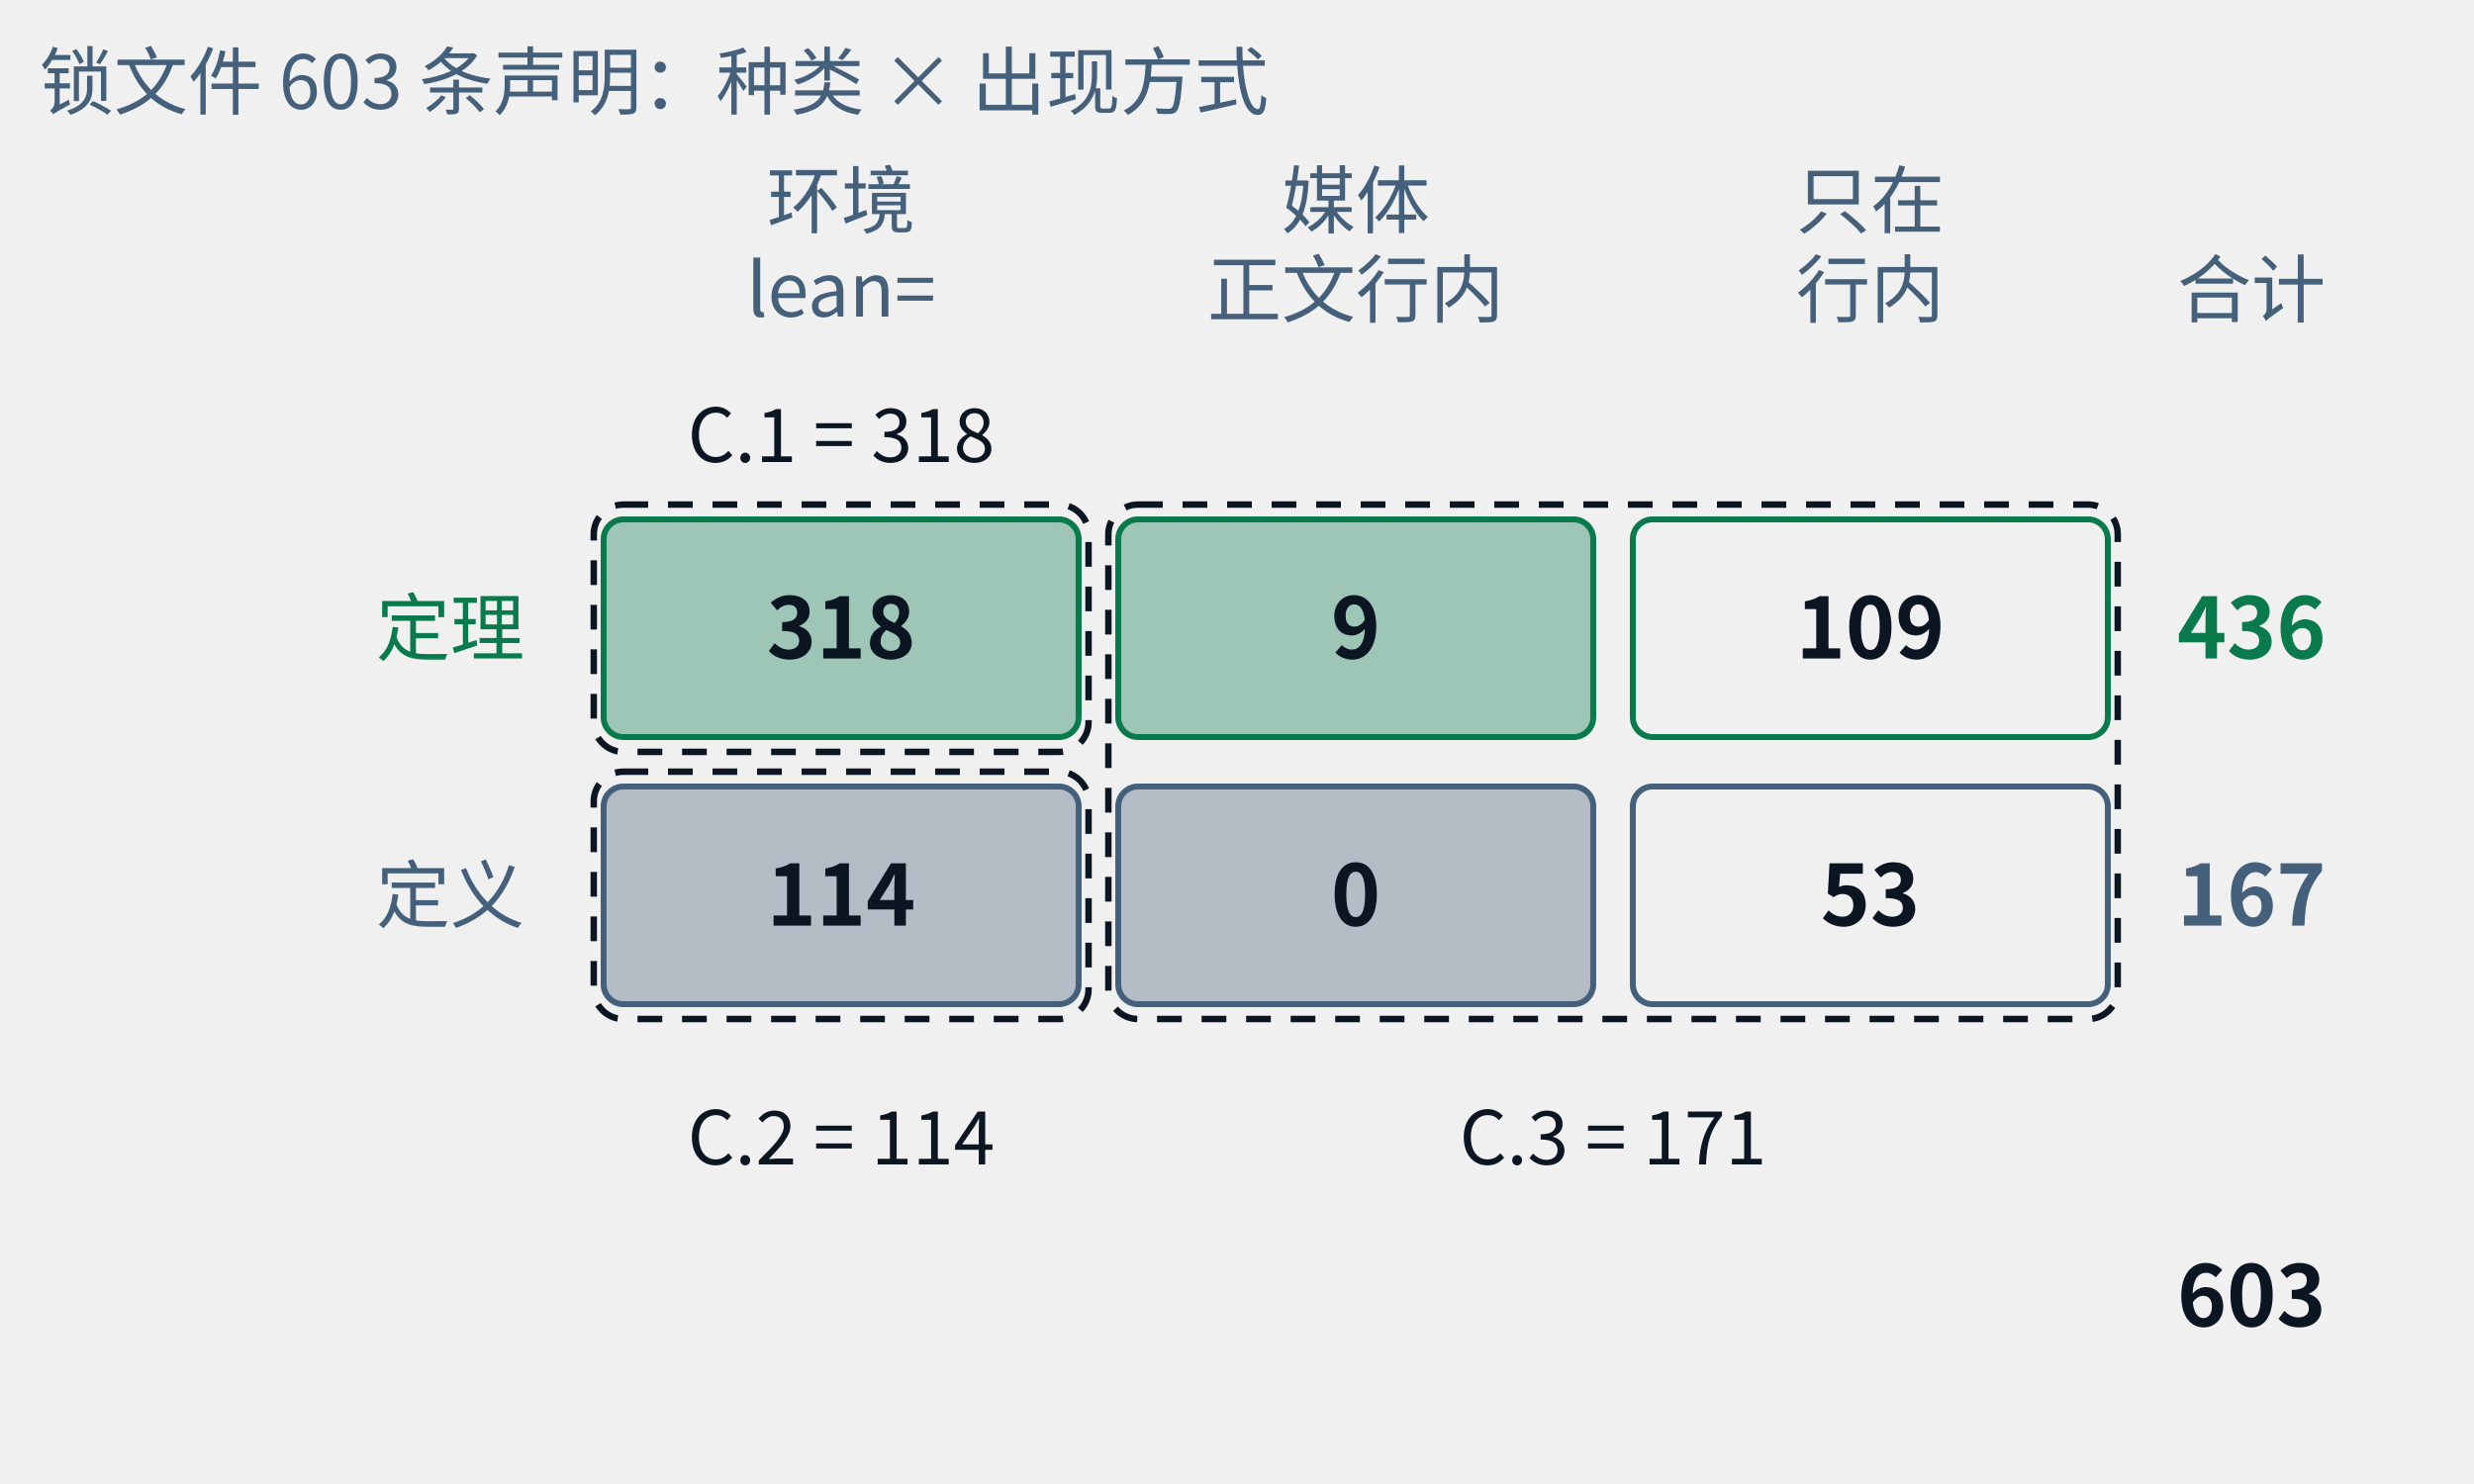
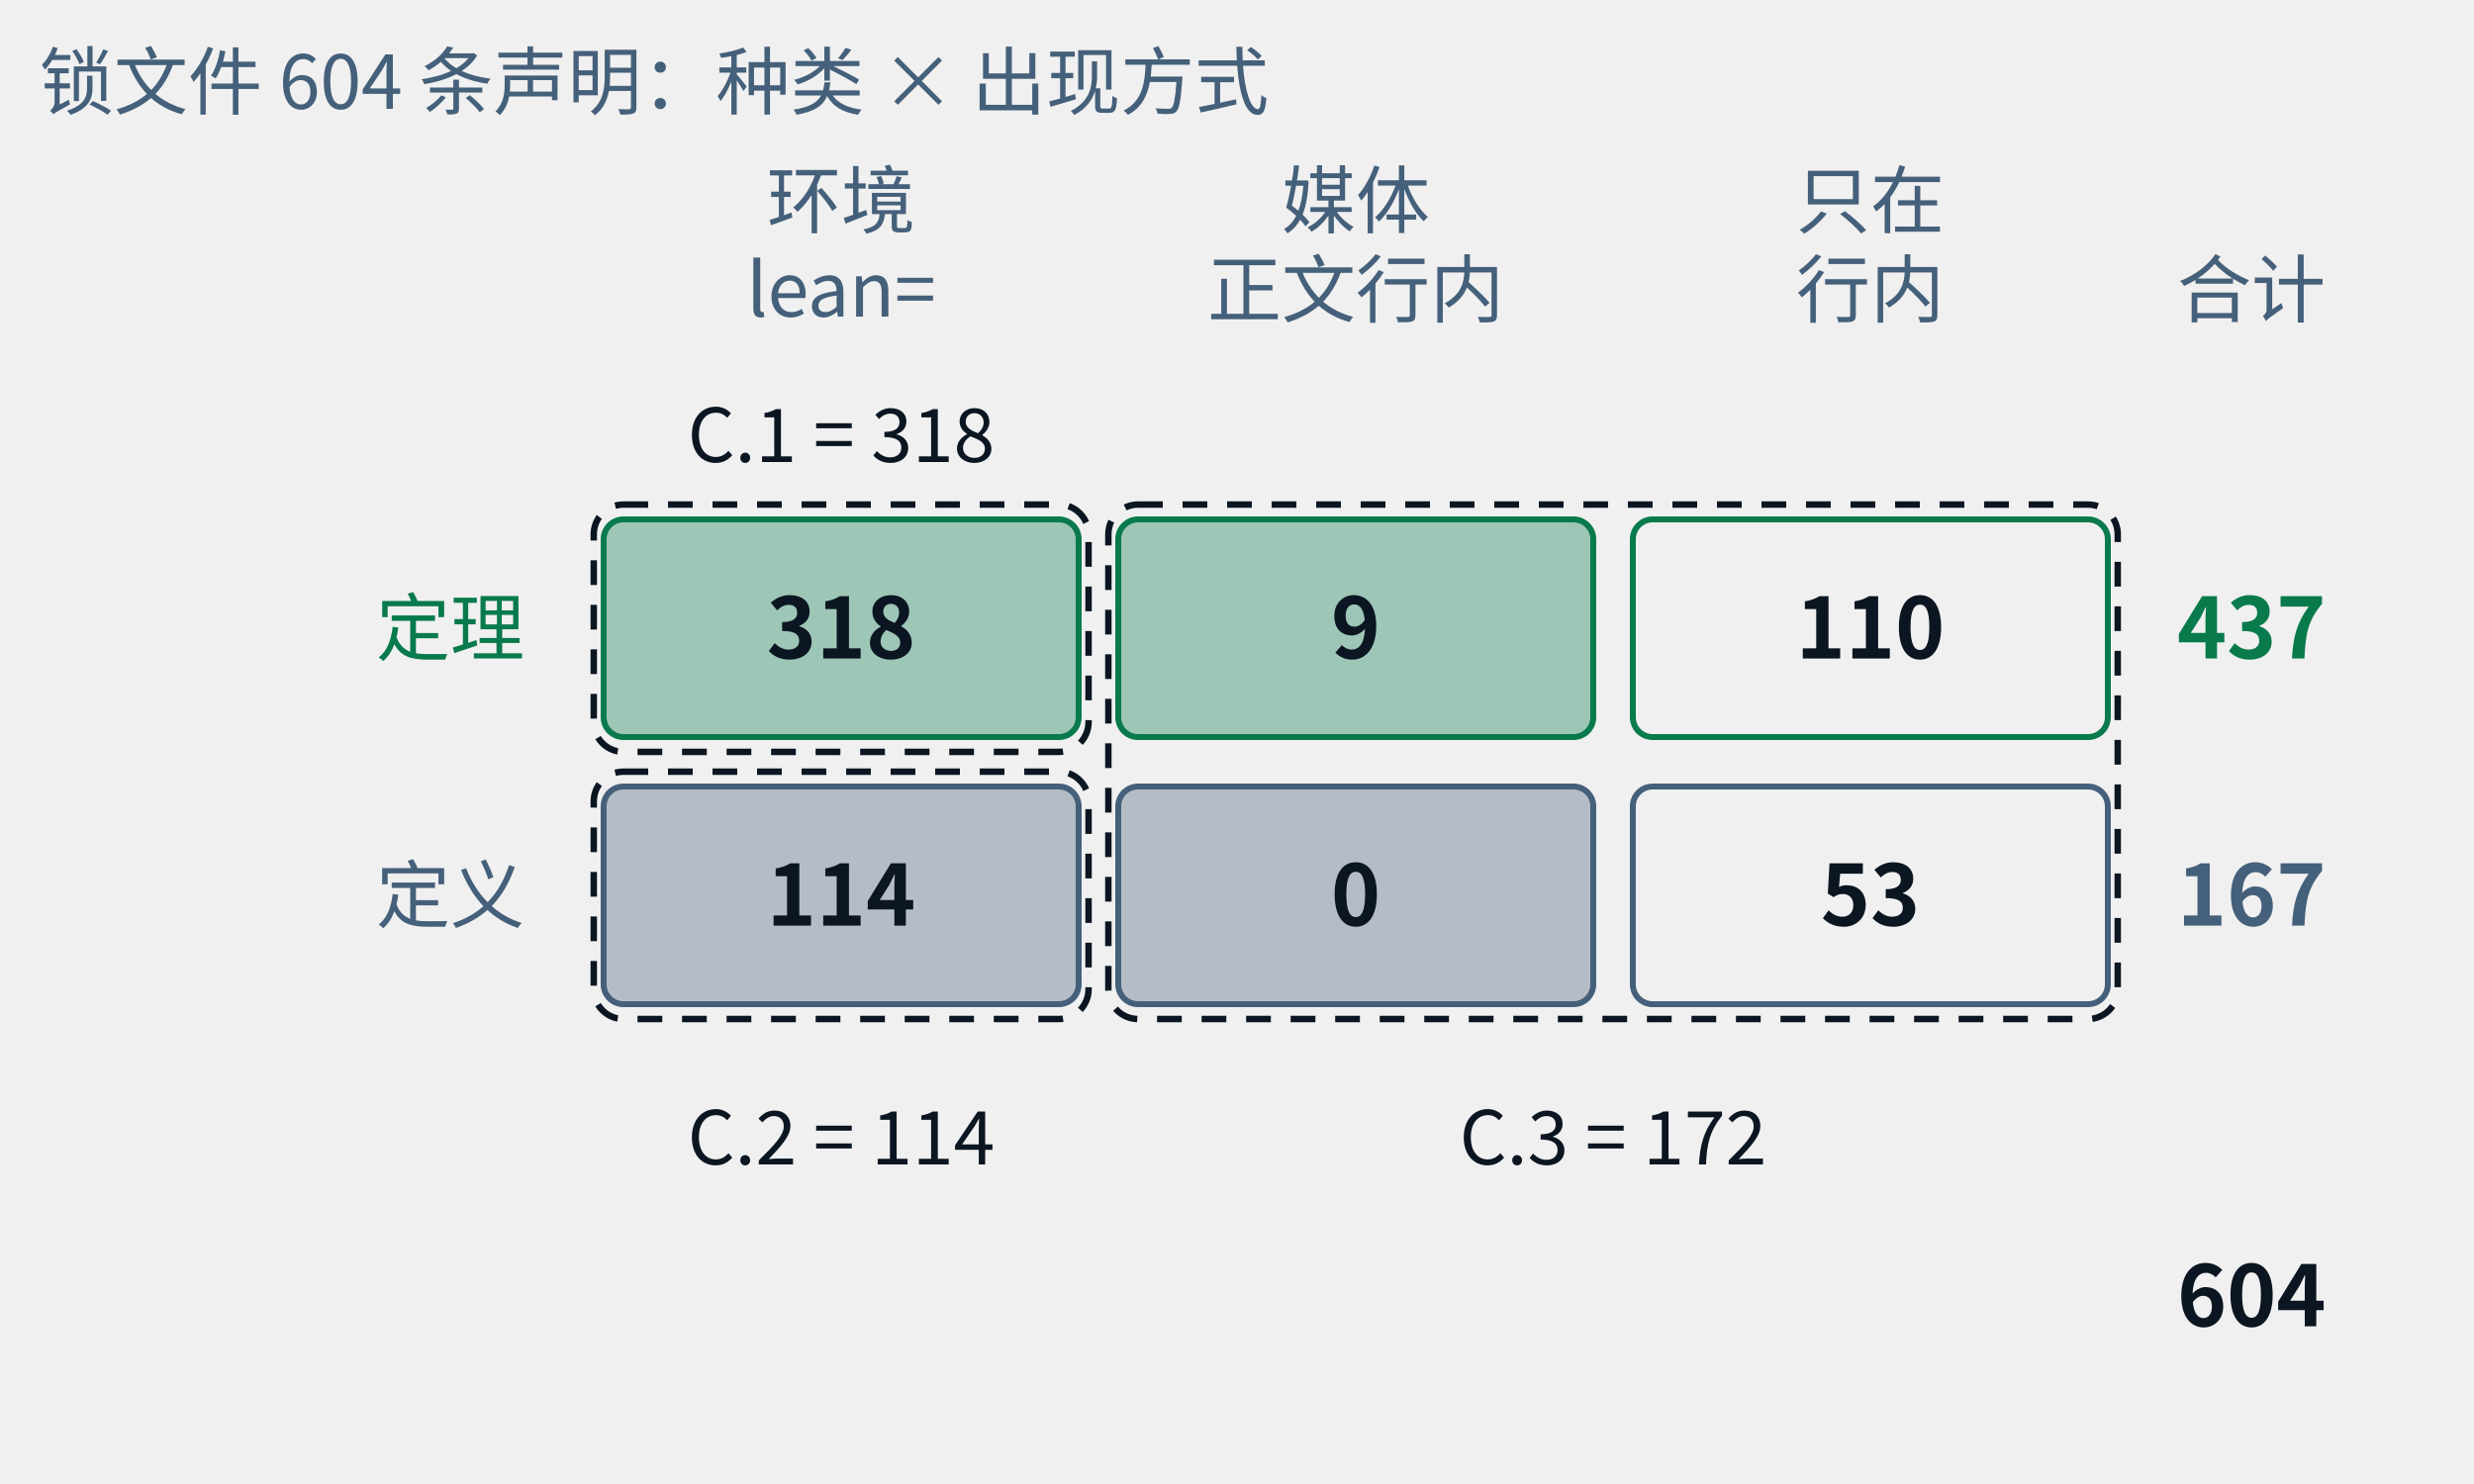
- <svg xmlns="http://www.w3.org/2000/svg" class="tr-fig" data-tr-fig="appc-ledger" data-lang="zh" viewBox="0 0 500 300" width="500" height="300" font-family="'Noto Sans SC', 'Noto Sans CJK SC', 'Source Sans 3', 'PingFang SC', 'Microsoft YaHei', system-ui, sans-serif" role="img" aria-label="一张两行三列的账：行是定理与定义，列是“任意 ::: 环境头以 lean= 引用（包括 example 环境）”“由媒体引用、正文只以行内链接提到”“只在行内链接里出现”。定理一行是 318、9、109，合计 436；定义一行是 114、0、53，合计 167；总计 603。三个虚线框标出附录 C 的三张索引：C.1 = 318，C.2 = 114，C.3 = 9 + 109 + 0 + 53 = 171。">
+ <svg xmlns="http://www.w3.org/2000/svg" class="tr-fig" data-tr-fig="appc-ledger" data-lang="zh" viewBox="0 0 500 300" width="500" height="300" font-family="'Noto Sans SC', 'Noto Sans CJK SC', 'Source Sans 3', 'PingFang SC', 'Microsoft YaHei', system-ui, sans-serif" role="img" aria-label="一张两行三列的账：行是定理与定义，列是“任意 ::: 环境头以 lean= 引用（包括 example 环境）”“由媒体引用、正文只以行内链接提到”“只在行内链接里出现”。定理一行是 318、9、110，合计 437；定义一行是 114、0、53，合计 167；总计 604。三个虚线框标出附录 C 的三张索引：C.1 = 318，C.2 = 114，C.3 = 9 + 110 + 0 + 53 = 172。">
  <style>.ts-ink{stroke:#0b1622}.tf-ink{fill:#0b1622}.ts-dim{stroke:#45607a}.tf-dim{fill:#45607a}.ts-faint{stroke:#9db3c4}.tf-faint{fill:#9db3c4}.ts-edge{stroke:#b9d0dd}.tf-edge{fill:#b9d0dd}.ts-hot{stroke:#5f9bb5}.tf-hot{fill:#5f9bb5}.ts-bg{stroke:#ffffff}.tf-bg{fill:#ffffff}.ts-panel{stroke:#eef5f9}.tf-panel{fill:#eef5f9}.ts-sheet{stroke:#f7fbfd}.tf-sheet{fill:#f7fbfd}.ts-cyan{stroke:#007c8a}.tf-cyan{fill:#007c8a}.ts-magenta{stroke:#b0128f}.tf-magenta{fill:#b0128f}.ts-amber{stroke:#946200}.tf-amber{fill:#946200}.ts-violet{stroke:#5a45c8}.tf-violet{fill:#5a45c8}.ts-ok{stroke:#087a4c}.tf-ok{fill:#087a4c}.ts-warn{stroke:#c21f3a}.tf-warn{fill:#c21f3a}.ts-blue{stroke:#1d5fd0}.tf-blue{fill:#1d5fd0}.ts-orange{stroke:#b85410}.tf-orange{fill:#b85410}.ts-sigma{stroke:#28405a}.tf-sigma{fill:#28405a}@media (prefers-color-scheme:dark){.ts-ink{stroke:#d4efff}.tf-ink{fill:#d4efff}.ts-dim{stroke:#6f8ea5}.tf-dim{fill:#6f8ea5}.ts-faint{stroke:#34506a}.tf-faint{fill:#34506a}.ts-edge{stroke:#143049}.tf-edge{fill:#143049}.ts-hot{stroke:#1f5d7c}.tf-hot{fill:#1f5d7c}.ts-bg{stroke:#03060c}.tf-bg{fill:#03060c}.ts-panel{stroke:#07101b}.tf-panel{fill:#07101b}.ts-sheet{stroke:#050c16}.tf-sheet{fill:#050c16}.ts-cyan{stroke:#19f0ff}.tf-cyan{fill:#19f0ff}.ts-magenta{stroke:#ff2fd0}.tf-magenta{fill:#ff2fd0}.ts-amber{stroke:#ffc83d}.tf-amber{fill:#ffc83d}.ts-violet{stroke:#9d8cff}.tf-violet{fill:#9d8cff}.ts-ok{stroke:#46ffb2}.tf-ok{fill:#46ffb2}.ts-warn{stroke:#ff5064}.tf-warn{fill:#ff5064}.ts-blue{stroke:#2a7bff}.tf-blue{fill:#2a7bff}.ts-orange{stroke:#ff8a3c}.tf-orange{fill:#ff8a3c}.ts-sigma{stroke:#cfe3ff}.tf-sigma{fill:#cfe3ff}}</style>
  <text class="tf-dim" x="170" y="46" font-size="15" text-anchor="middle">环境</text>
  <text class="tf-dim" x="170" y="64" font-size="15" text-anchor="middle">lean=</text>
  <text class="tf-dim" x="274" y="46" font-size="15" text-anchor="middle">媒体</text>
  <text class="tf-dim" x="274" y="64" font-size="15" text-anchor="middle">正文行内</text>
  <text class="tf-dim" x="378" y="46" font-size="15" text-anchor="middle">只在</text>
  <text class="tf-dim" x="378" y="64" font-size="15" text-anchor="middle">行内</text>
  <text class="tf-dim" x="440" y="64" font-size="15">合计</text>
  <text class="tf-ok" x="106" y="132.4" font-size="15" text-anchor="end">定理</text>
  <rect x="122" y="105" width="96" height="44" rx="4" class="ts-ok tf-ok" stroke-width="1.2" fill-opacity="0.35" />
  <text class="tf-ink" x="170" y="133.12" font-size="17" text-anchor="middle" font-weight="600">318</text>
  <rect x="226" y="105" width="96" height="44" rx="4" class="ts-ok tf-ok" stroke-width="1.2" fill-opacity="0.35" />
  <text class="tf-ink" x="274" y="133.12" font-size="17" text-anchor="middle" font-weight="600">9</text>
  <rect x="330" y="105" width="96" height="44" rx="4" class="ts-ok" stroke-width="1.2" fill="none" />
-   <text class="tf-ink" x="378" y="133.12" font-size="17" text-anchor="middle" font-weight="600">109</text>
-   <text class="tf-ok" x="440" y="133.12" font-size="17" font-weight="600">436</text>
+   <text class="tf-ink" x="378" y="133.12" font-size="17" text-anchor="middle" font-weight="600">110</text>
+   <text class="tf-ok" x="440" y="133.12" font-size="17" font-weight="600">437</text>
  <text class="tf-dim" x="106" y="186.4" font-size="15" text-anchor="end">定义</text>
  <rect x="122" y="159" width="96" height="44" rx="4" class="ts-dim tf-dim" stroke-width="1.2" fill-opacity="0.35" />
  <text class="tf-ink" x="170" y="187.12" font-size="17" text-anchor="middle" font-weight="600">114</text>
  <rect x="226" y="159" width="96" height="44" rx="4" class="ts-dim tf-dim" stroke-width="1.2" fill-opacity="0.35" />
  <text class="tf-ink" x="274" y="187.12" font-size="17" text-anchor="middle" font-weight="600">0</text>
  <rect x="330" y="159" width="96" height="44" rx="4" class="ts-dim" stroke-width="1.2" fill="none" />
  <text class="tf-ink" x="378" y="187.12" font-size="17" text-anchor="middle" font-weight="600">53</text>
  <text class="tf-dim" x="440" y="187.12" font-size="17" font-weight="600">167</text>
-   <text class="tf-ink" x="440" y="268.12" font-size="17" font-weight="600">603</text>
+   <text class="tf-ink" x="440" y="268.12" font-size="17" font-weight="600">604</text>
  <rect x="120" y="102" width="100" height="50" rx="6" class="ts-ink" stroke-width="1.3" stroke-dasharray="5 4" fill="none" />
  <rect x="120" y="156" width="100" height="50" rx="6" class="ts-ink" stroke-width="1.3" stroke-dasharray="5 4" fill="none" />
  <rect x="224" y="102" width="204" height="104" rx="6" class="ts-ink" stroke-width="1.3" stroke-dasharray="5 4" fill="none" />
  <text class="tf-ink" x="170" y="93.4" font-size="15" text-anchor="middle">C.1 = 318</text>
  <text class="tf-ink" x="170" y="235.4" font-size="15" text-anchor="middle">C.2 = 114</text>
-   <text class="tf-ink" x="326" y="235.4" font-size="15" text-anchor="middle">C.3 = 171</text>
-   <text class="tf-dim" x="8" y="22" font-size="15">锁文件 603 条声明：种类 × 出现方式</text>
+   <text class="tf-ink" x="326" y="235.4" font-size="15" text-anchor="middle">C.3 = 172</text>
+   <text class="tf-dim" x="8" y="22" font-size="15">锁文件 604 条声明：种类 × 出现方式</text>
</svg>
